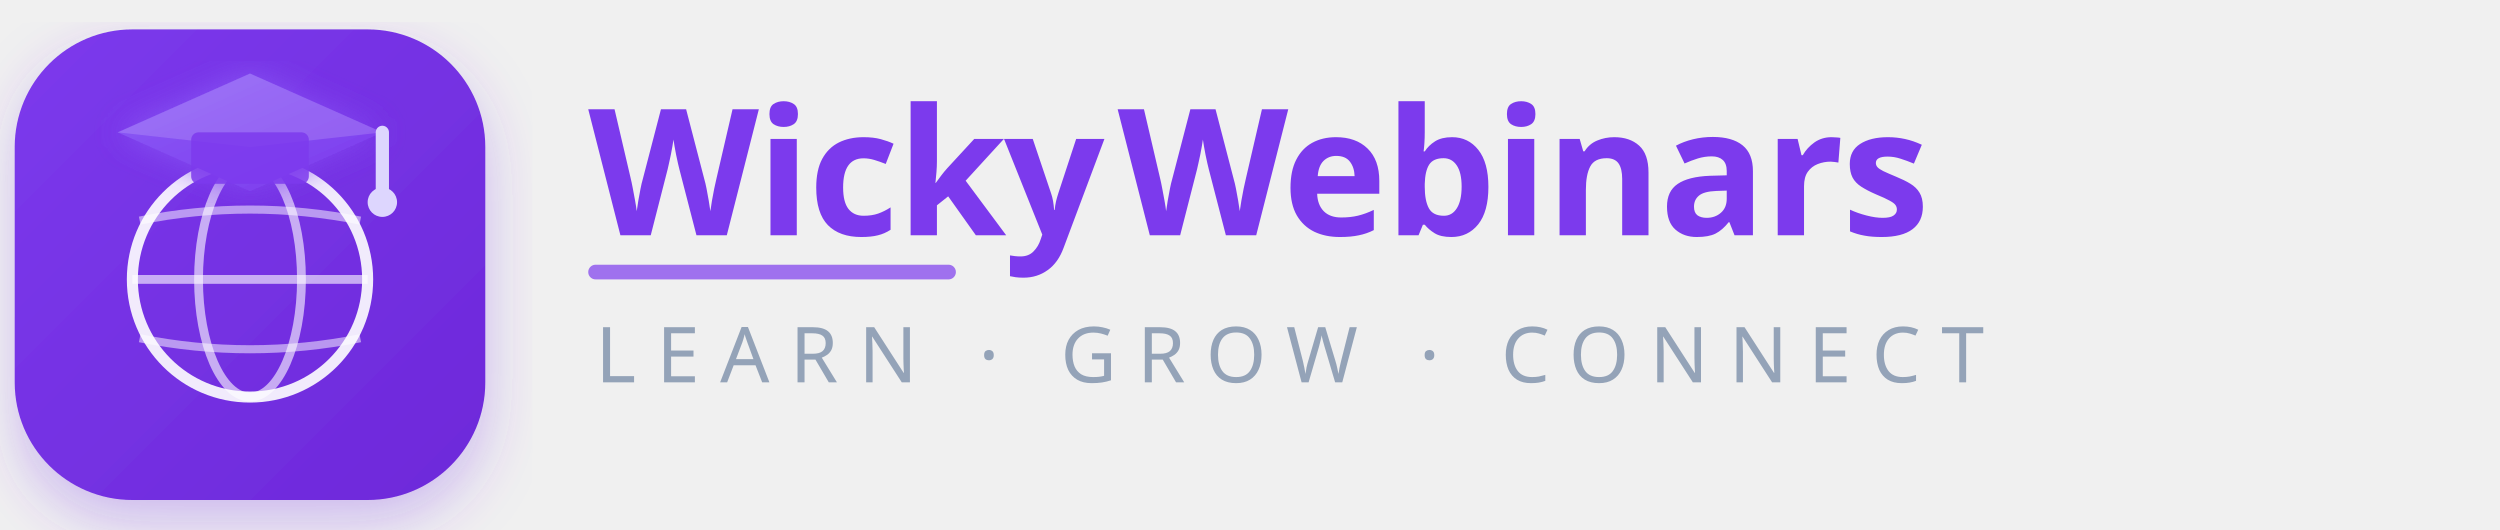
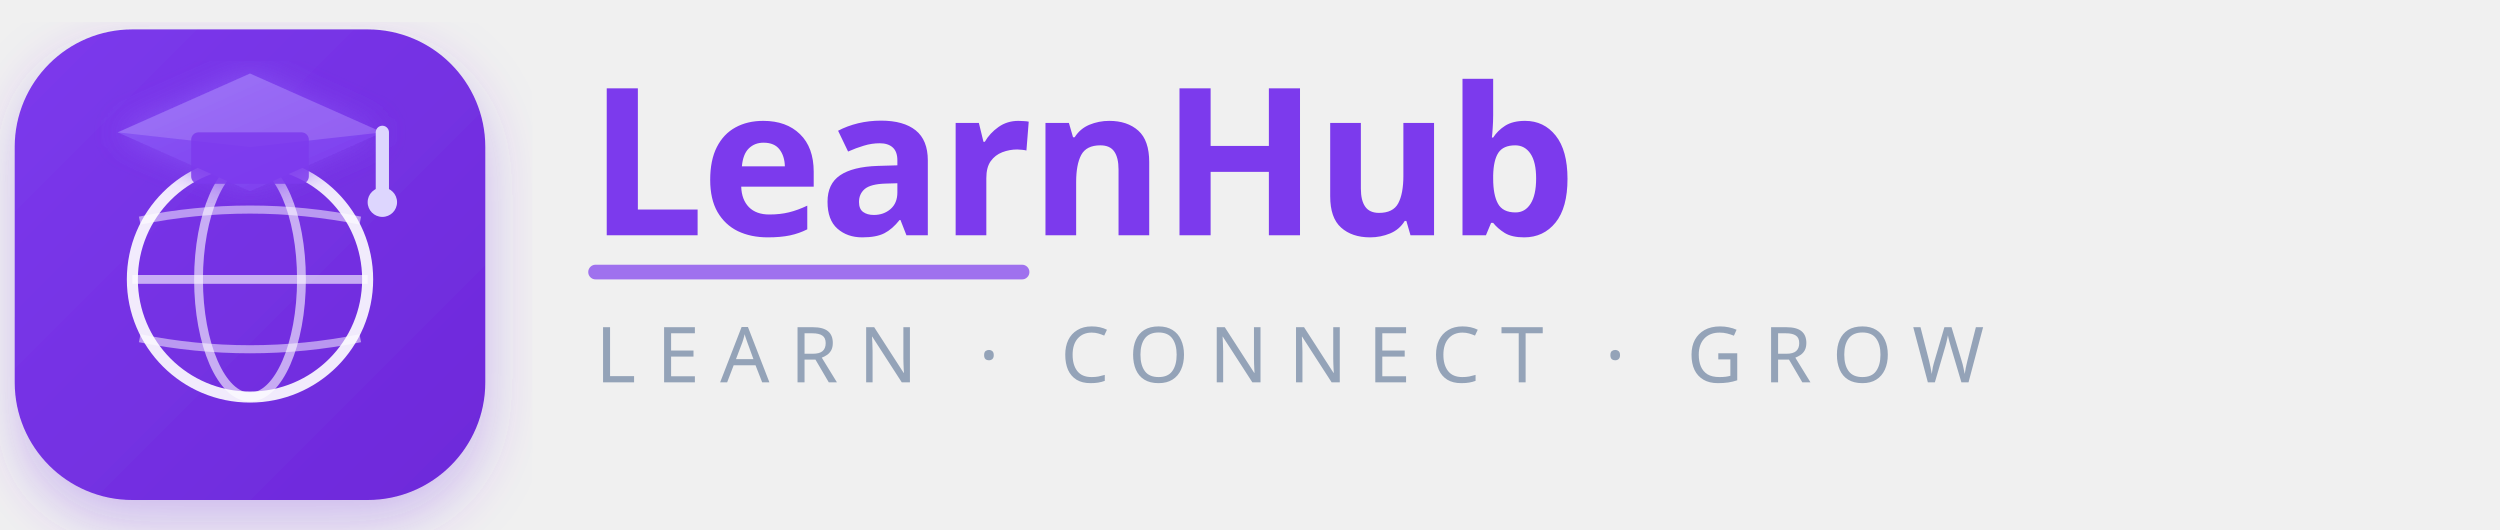
<svg xmlns="http://www.w3.org/2000/svg" viewBox="0 0 340 72" width="340" height="72">
  <defs>
    <linearGradient id="globeGrad" x1="0%" y1="0%" x2="100%" y2="100%">
      <stop offset="0%" style="stop-color:#7c3aed" />
      <stop offset="100%" style="stop-color:#6d28d9" />
    </linearGradient>
    <linearGradient id="capGrad" x1="0%" y1="0%" x2="100%" y2="100%">
      <stop offset="0%" style="stop-color:#8b5cf6" />
      <stop offset="100%" style="stop-color:#7c3aed" />
    </linearGradient>
    <linearGradient id="textGrad" x1="0%" y1="0%" x2="100%" y2="0%">
      <stop offset="0%" style="stop-color:#0f172a" />
      <stop offset="100%" style="stop-color:#1e293b" />
    </linearGradient>
    <filter id="glow">
      <feGaussianBlur stdDeviation="2" result="coloredBlur" />
      <feMerge>
        <feMergeNode in="coloredBlur" />
        <feMergeNode in="SourceGraphic" />
      </feMerge>
    </filter>
    <filter id="shadow">
      <feDropShadow dx="0" dy="3" stdDeviation="4" flood-color="#7c3aed" flood-opacity="0.3" />
    </filter>
  </defs>
  <rect x="2" y="4" width="64" height="64" rx="16" fill="url(#globeGrad)" filter="url(#shadow)" />
  <circle cx="34" cy="38" r="16" fill="none" stroke="white" stroke-width="1.5" opacity="0.9" />
  <ellipse cx="34" cy="38" rx="7" ry="16" fill="none" stroke="white" stroke-width="1.2" opacity="0.6" />
  <line x1="18" y1="38" x2="50" y2="38" stroke="white" stroke-width="1.2" opacity="0.6" />
  <path d="M 19 30 Q 34 27 49 30" fill="none" stroke="white" stroke-width="1.1" opacity="0.5" />
  <path d="M 19 46 Q 34 49 49 46" fill="none" stroke="white" stroke-width="1.1" opacity="0.5" />
  <polygon points="34,10 52,18 34,26 16,18" fill="url(#capGrad)" filter="url(#glow)" />
  <polygon points="34,10 52,18 34,20 16,18" fill="white" opacity="0.15" />
  <rect x="26" y="18" width="16" height="7" rx="1" fill="#7c3aed" opacity="0.85" />
  <line x1="52" y1="18" x2="52" y2="26" stroke="#ddd6fe" stroke-width="1.8" stroke-linecap="round" />
  <circle cx="52" cy="27.5" r="2" fill="#ddd6fe" />
-   <text x="80" y="32" font-family="'Trebuchet MS', 'Segoe UI', sans-serif" font-size="24" font-weight="800" letter-spacing="-0.3" fill="#7c3aed">Wicky</text>
-   <text x="152" y="32" font-family="'Trebuchet MS', 'Segoe UI', sans-serif" font-size="24" font-weight="800" letter-spacing="-0.3" fill="#7c3aed">Webinars</text>
-   <text x="81" y="52" font-family="'Trebuchet MS', 'Segoe UI', sans-serif" font-size="10.5" font-weight="500" letter-spacing="2.8" fill="#94a3b8">LEARN · GROW · CONNECT</text>
-   <rect x="80" y="36" width="50" height="2" rx="1" fill="#7c3aed" opacity="0.7" />
+   <text x="80" y="32" font-family="'Trebuchet MS', 'Segoe UI', sans-serif" font-size="28" font-weight="800" letter-spacing="-0.5" fill="#7c3aed">LearnHub</text>
+   <text x="81" y="52" font-family="'Trebuchet MS', 'Segoe UI', sans-serif" font-size="10.5" font-weight="500" letter-spacing="2.8" fill="#94a3b8">LEARN · CONNECT · GROW</text>
+   <rect x="80" y="36" width="60" height="2" rx="1" fill="#7c3aed" opacity="0.7" />
</svg>
